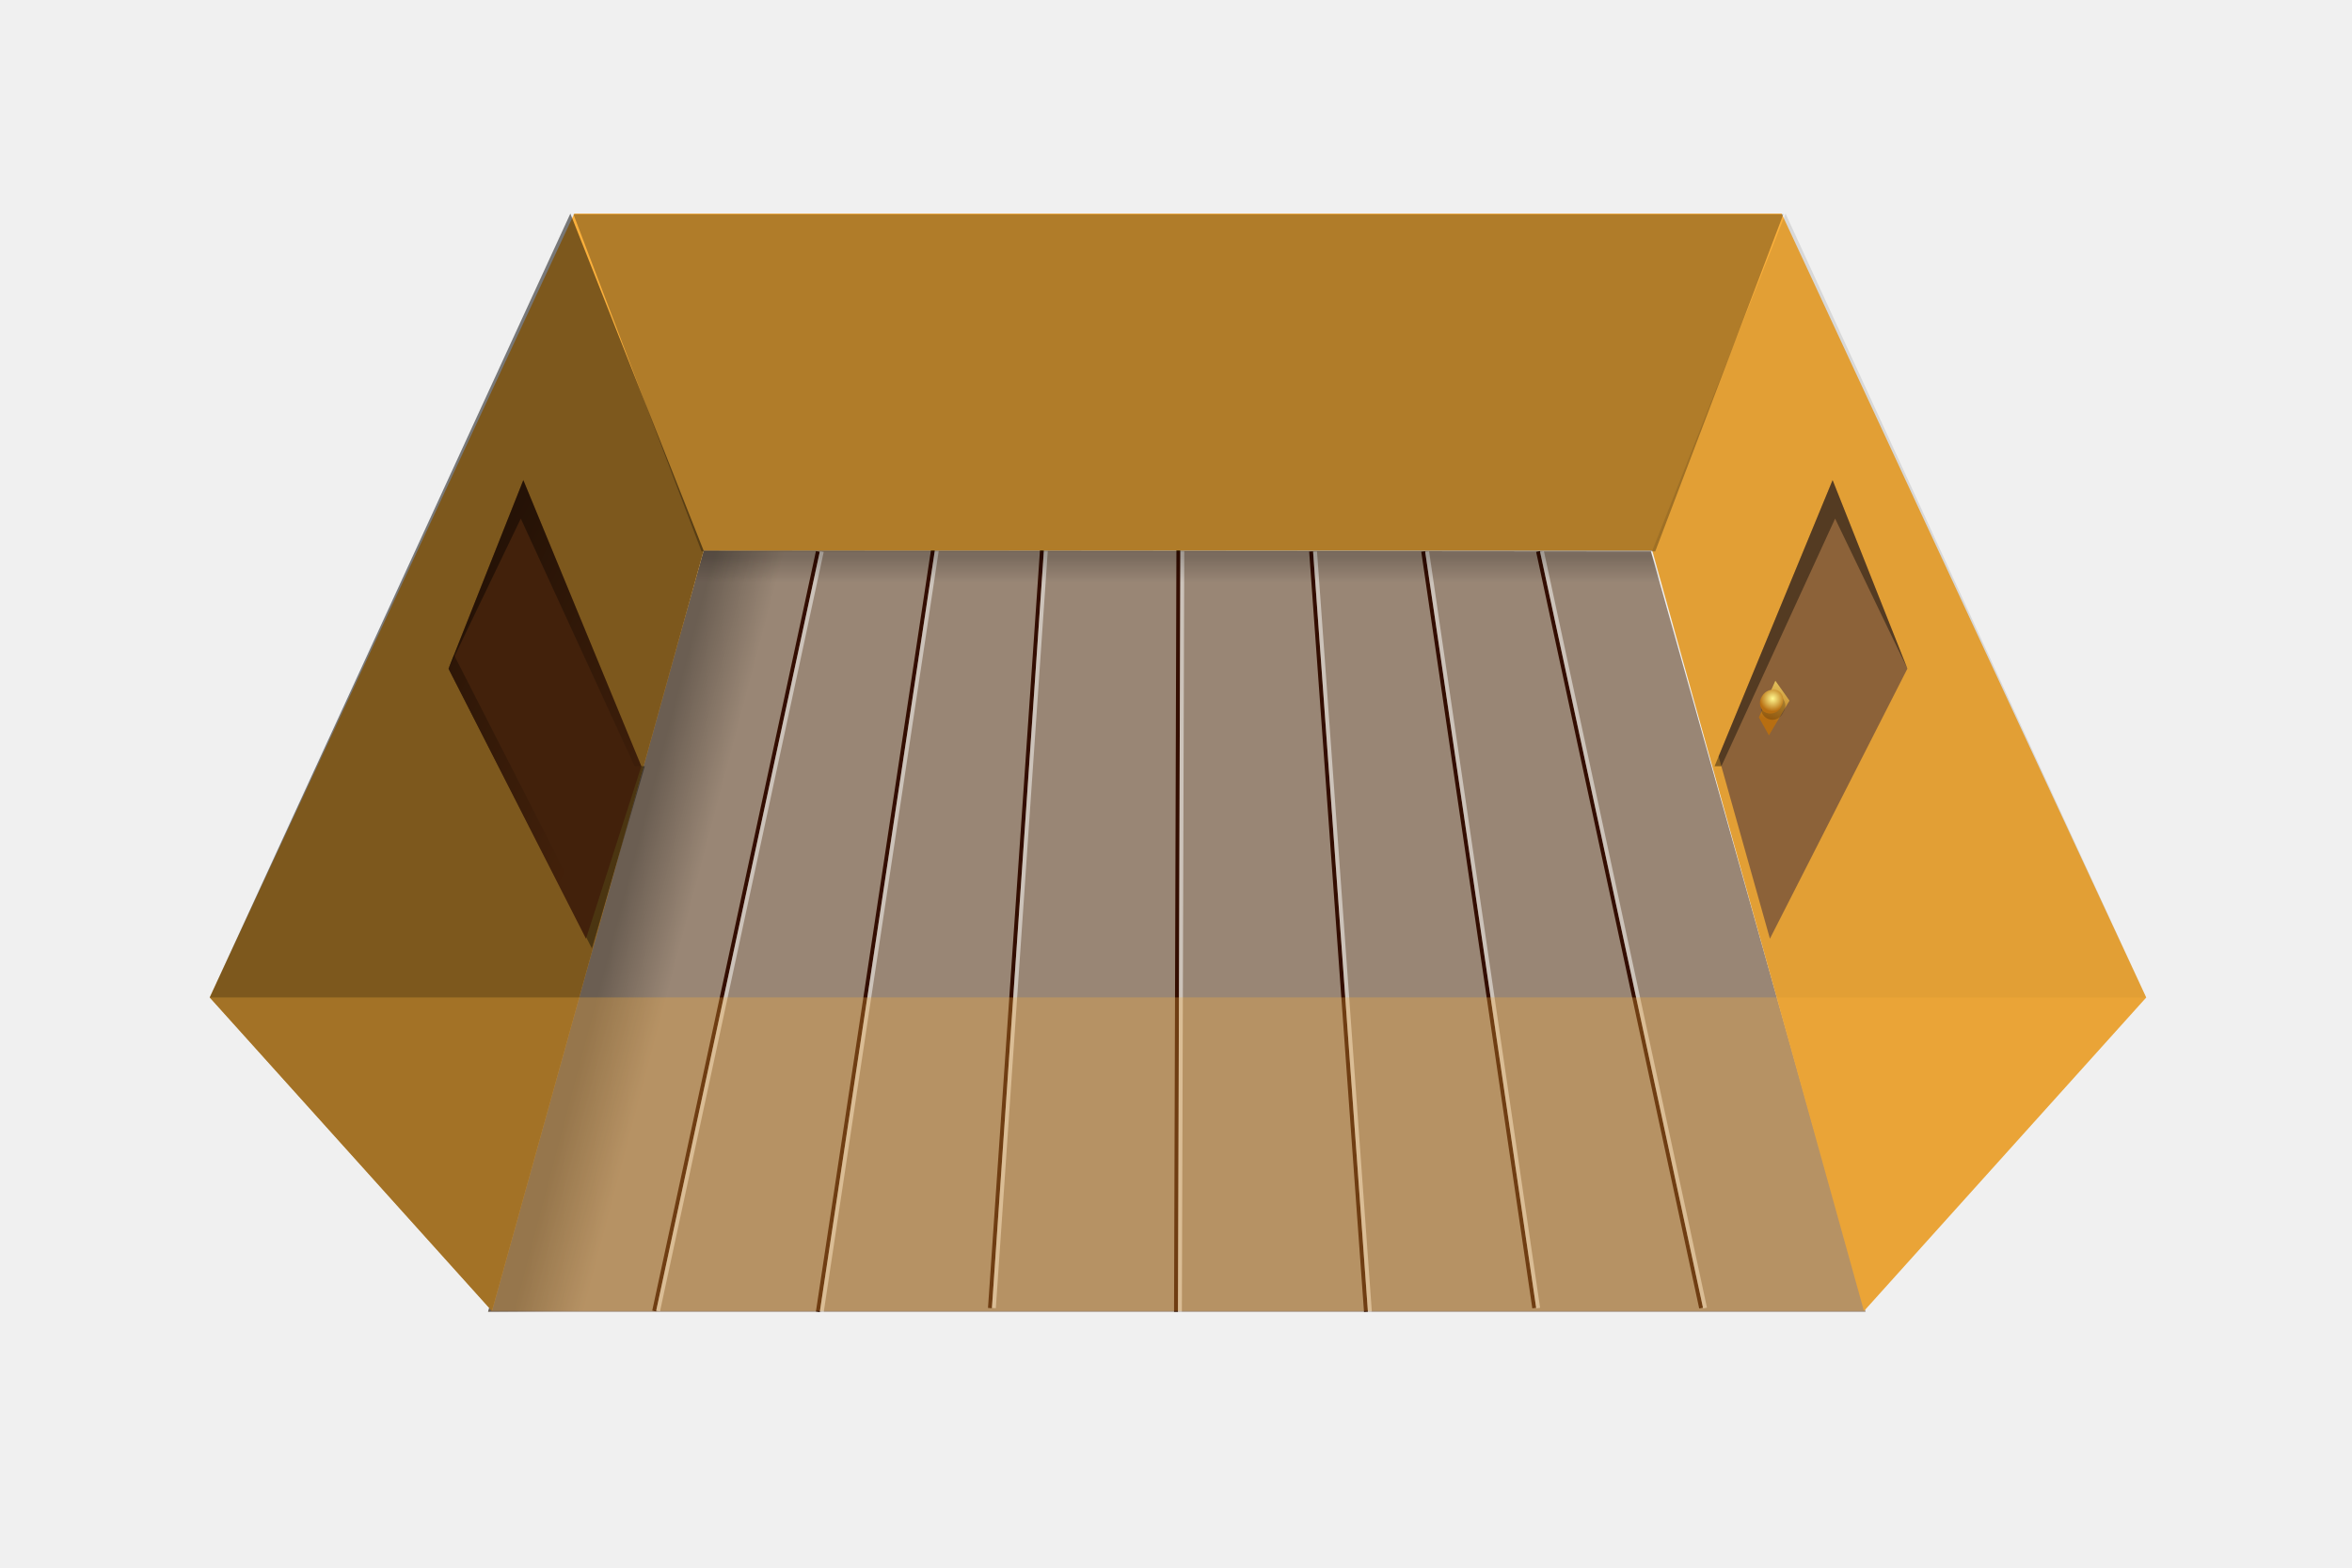
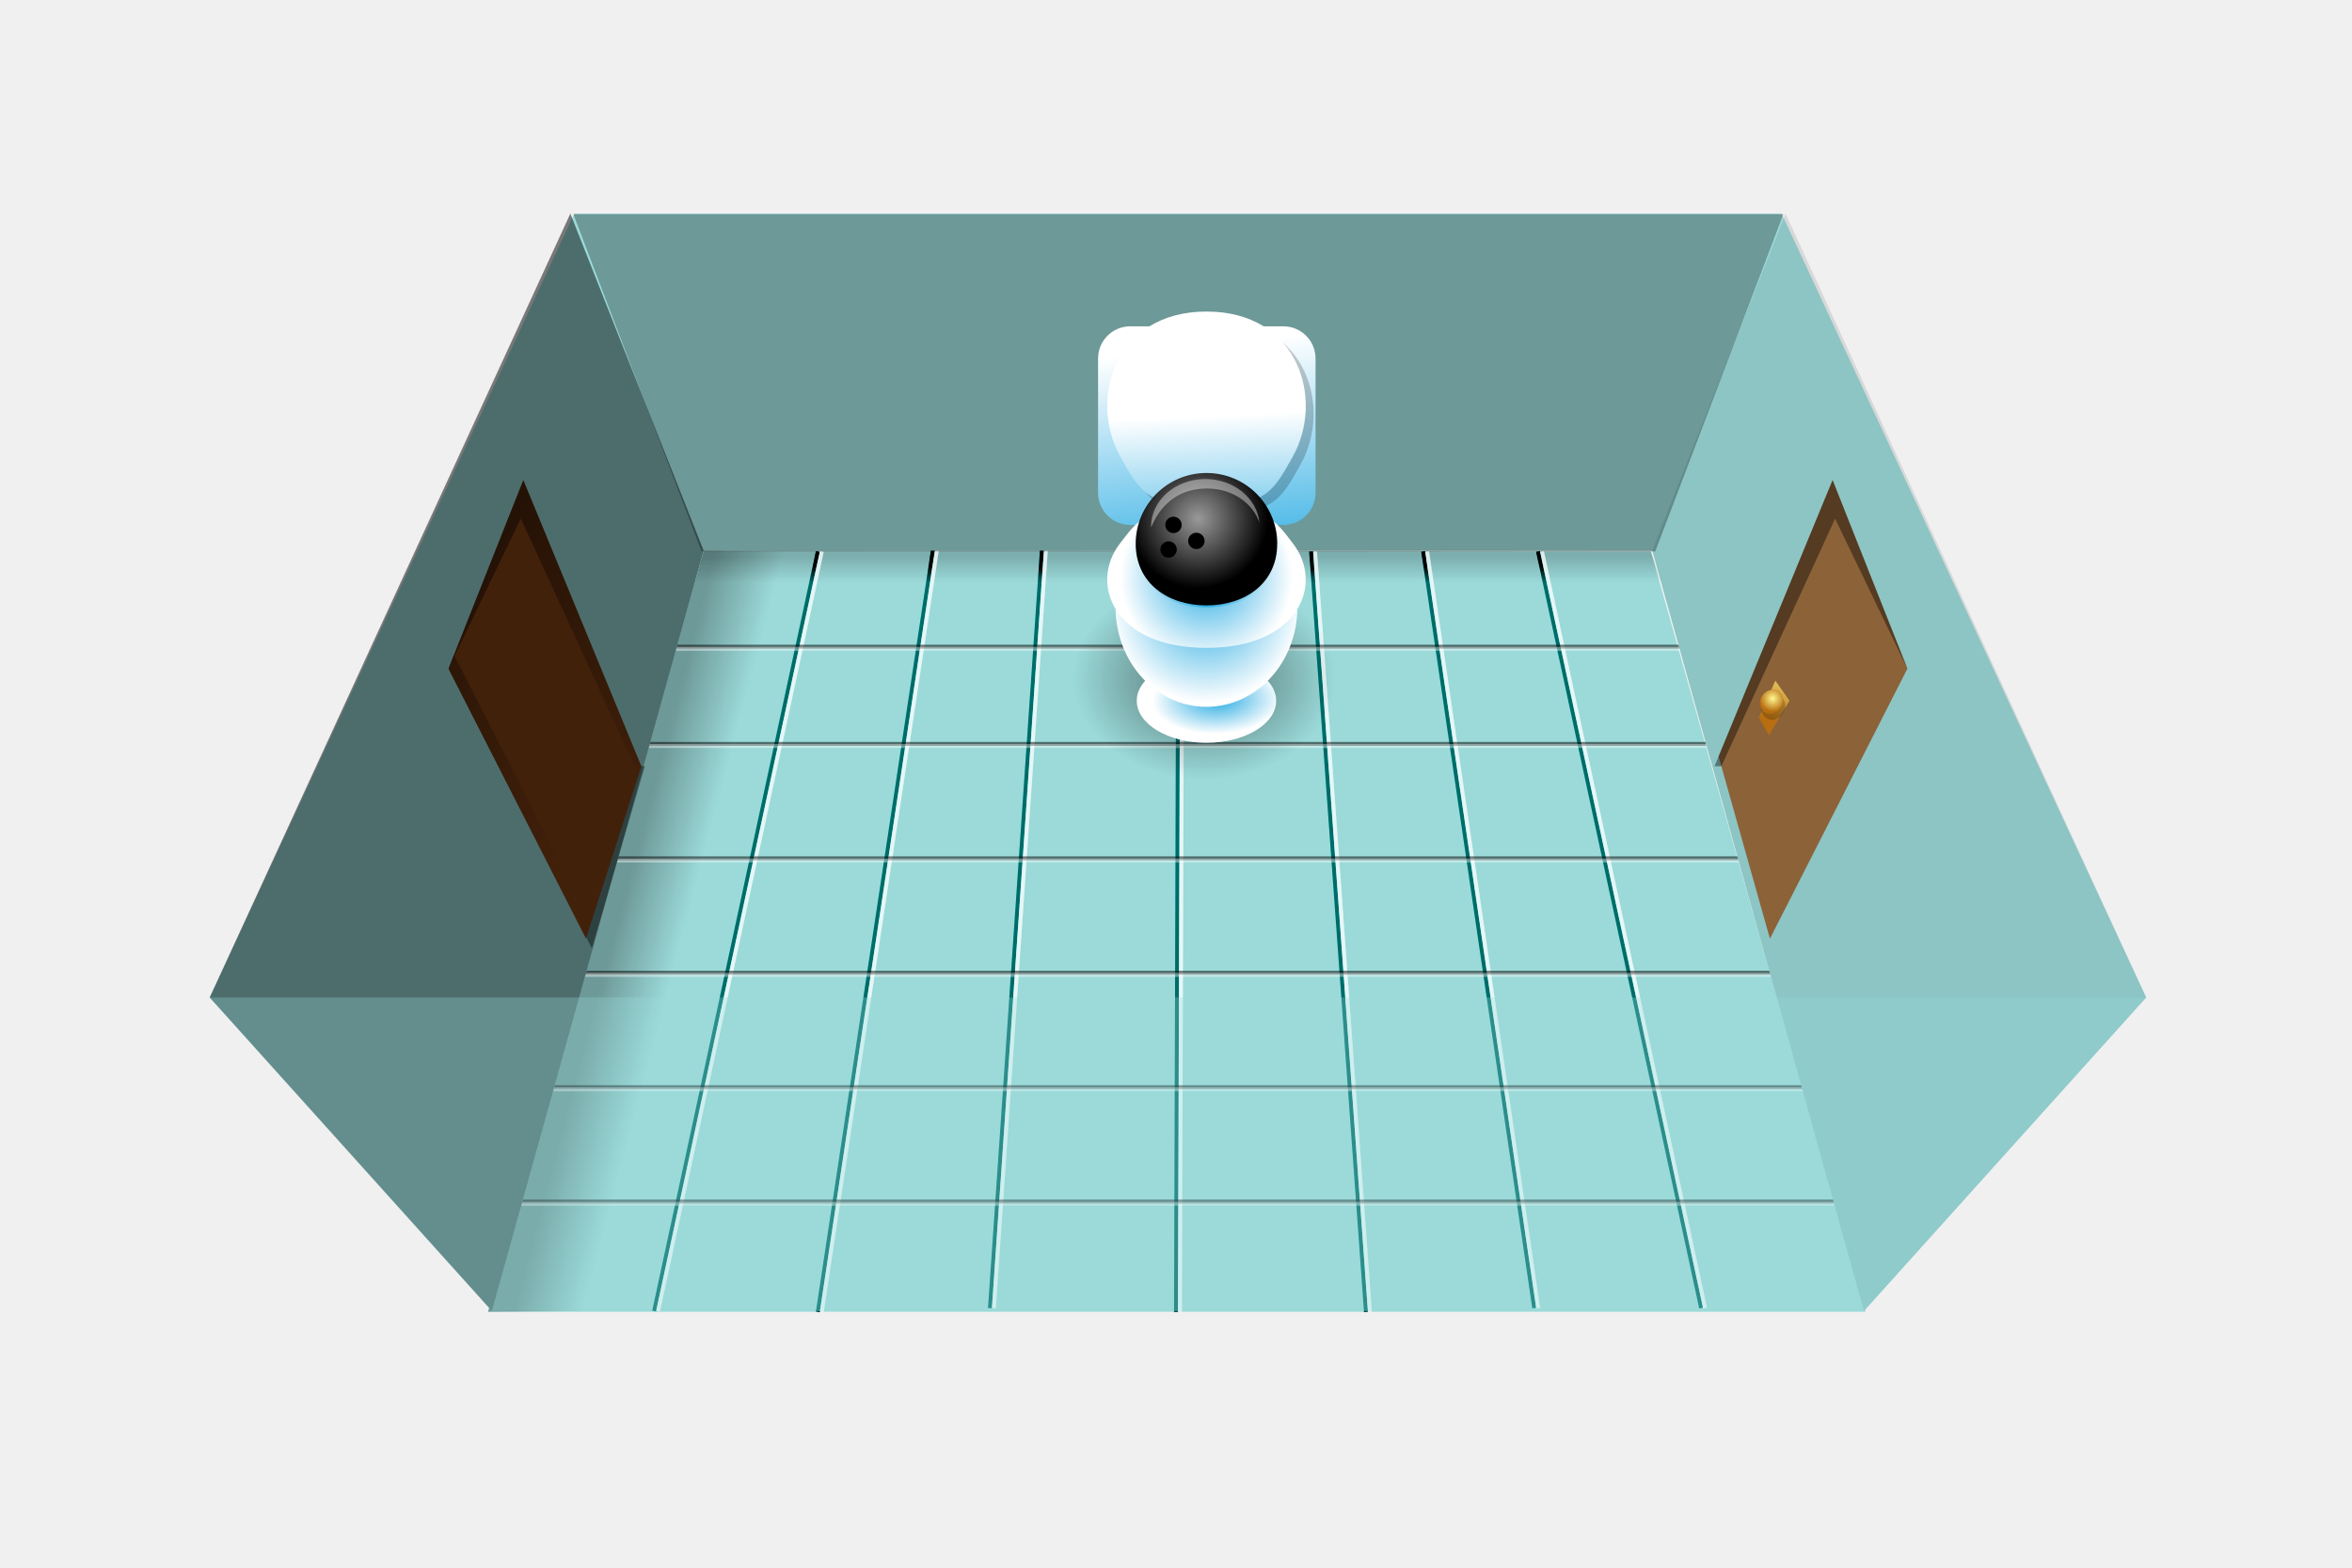
<svg xmlns="http://www.w3.org/2000/svg" xmlns:xlink="http://www.w3.org/1999/xlink" width="600" height="400" viewBox="0 0 600 400">
  <defs>
    <linearGradient id="a" x1="173.71" y1="240.41" x2="157.22" y2="236.05" gradientUnits="userSpaceOnUse">
      <stop offset="0" stop-color="#fff" />
      <stop offset="1" />
    </linearGradient>
    <linearGradient id="b" x1="300.54" y1="148.67" x2="300.54" y2="142" xlink:href="#a" />
    <linearGradient id="c" x1="184.37" y1="177.64" x2="114.86" y2="142.32" xlink:href="#a" />
    <linearGradient id="d" x1="150.27" y1="212.26" x2="77.38" y2="175.22" gradientUnits="userSpaceOnUse">
      <stop offset="0.01" stop-color="#fff" />
      <stop offset="1" />
    </linearGradient>
    <linearGradient id="e" x1="-38.3" y1="132.62" x2="-34.19" y2="148.76" gradientTransform="translate(558.77 74.94) rotate(31.6)" gradientUnits="userSpaceOnUse">
      <stop offset="0.01" stop-color="#fff78f" />
      <stop offset="1" stop-color="#b76e11" />
    </linearGradient>
    <radialGradient id="f" cx="-36.64" cy="143.81" r="3.31" gradientTransform="translate(558.77 74.94) rotate(31.6)" xlink:href="#e" />
+     <linearGradient id="g" x1="312.69" y1="148.74" x2="305.44" y2="88.49" gradientUnits="userSpaceOnUse">
+       <stop offset="0" stop-color="#29abe2" />
+       <stop offset="1" stop-color="#fff" />
+     </linearGradient>
+     <radialGradient id="h" cx="307.28" cy="182.47" r="33.47" gradientTransform="translate(0 32.58) scale(1 0.77)" gradientUnits="userSpaceOnUse">
+       <stop offset="0" />
+       <stop offset="1" stop-opacity="0" />
+     </radialGradient>
+     <radialGradient id="i" cx="310.5" cy="179" r="16.51" gradientTransform="translate(-2.74 93.12) rotate(-1.74) scale(1 0.53)" xlink:href="#g" />
+     <radialGradient id="j" cx="307.77" cy="154.95" r="24.32" xlink:href="#g" />
+     <radialGradient id="k" cx="307.77" cy="147.28" r="21.97" xlink:href="#g" />
+     <linearGradient id="l" x1="309.89" y1="147.84" x2="307.89" y2="106.09" xlink:href="#g" />
+     <radialGradient id="m" cx="305.65" cy="132.38" r="17.72" gradientUnits="userSpaceOnUse">
+       <stop offset="0" stop-color="#999" />
+       <stop offset="1" />
+     </radialGradient>
  </defs>
  <g style="isolation: isolate">
    <g>
-       <g>
-         <polygon points="181.43 287.13 155.85 287.13 147.61 324.53 174.64 324.53 181.43 287.13" style="fill: red;stroke: #fff;stroke-miterlimit: 10;stroke-width: 0.976px" />
-         <polygon points="214.43 287.13 188.85 287.13 182.49 324.53 209.52 324.53 214.43 287.13" style="fill: red;stroke: #fff;stroke-miterlimit: 10;stroke-width: 0.976px" />
-         <polygon points="247.43 287.13 221.85 287.13 217.37 324.53 244.41 324.53 247.43 287.13" style="fill: red;stroke: #fff;stroke-miterlimit: 10;stroke-width: 0.976px" />
-         <polygon points="280.44 287.13 254.86 287.13 252.25 324.53 279.29 324.53 280.44 287.13" style="fill: red;stroke: #fff;stroke-miterlimit: 10;stroke-width: 0.976px" />
-         <polygon points="313.44 287.13 287.86 287.13 287.13 324.53 314.17 324.53 313.44 287.13" style="fill: red;stroke: #fff;stroke-miterlimit: 10;stroke-width: 0.976px" />
-         <polygon points="346.44 287.13 320.87 287.13 322.02 324.53 349.05 324.53 346.44 287.13" style="fill: red;stroke: #fff;stroke-miterlimit: 10;stroke-width: 0.976px" />
-         <polygon points="379.45 287.13 353.87 287.13 356.9 324.53 383.93 324.53 379.45 287.13" style="fill: red;stroke: #fff;stroke-miterlimit: 10;stroke-width: 0.976px" />
-         <polygon points="412.45 287.13 386.87 287.13 391.78 324.53 418.81 324.53 412.45 287.13" style="fill: red;stroke: #fff;stroke-miterlimit: 10;stroke-width: 0.976px" />
-         <polygon points="445.46 287.13 419.88 287.13 426.66 324.53 453.69 324.53 445.46 287.13" style="fill: red;stroke: #fff;stroke-miterlimit: 10;stroke-width: 0.976px" />
-         <polygon points="188.92 245.79 164.96 245.79 157.75 278.52 182.99 278.52 188.92 245.79" style="fill: red;stroke: #fff;stroke-miterlimit: 10;stroke-width: 0.976px" />
-         <polygon points="219.85 245.79 195.88 245.79 190.32 278.52 215.56 278.52 219.85 245.79" style="fill: red;stroke: #fff;stroke-miterlimit: 10;stroke-width: 0.976px" />
-         <polygon points="250.78 245.79 226.81 245.79 222.89 278.52 248.13 278.52 250.78 245.79" style="fill: red;stroke: #fff;stroke-miterlimit: 10;stroke-width: 0.976px" />
-         <polygon points="281.71 245.79 257.74 245.79 255.46 278.52 280.7 278.52 281.71 245.79" style="fill: red;stroke: #fff;stroke-miterlimit: 10;stroke-width: 0.976px" />
-         <polygon points="312.64 245.79 288.67 245.79 288.03 278.52 313.27 278.52 312.64 245.79" style="fill: red;stroke: #fff;stroke-miterlimit: 10;stroke-width: 0.976px" />
-         <polygon points="343.56 245.79 319.6 245.79 320.6 278.52 345.85 278.52 343.56 245.79" style="fill: red;stroke: #fff;stroke-miterlimit: 10;stroke-width: 0.976px" />
-         <polygon points="374.49 245.79 350.52 245.79 353.17 278.52 378.42 278.52 374.49 245.79" style="fill: red;stroke: #fff;stroke-miterlimit: 10;stroke-width: 0.976px" />
-         <polygon points="405.42 245.79 381.45 245.79 385.74 278.52 410.99 278.52 405.42 245.79" style="fill: red;stroke: #fff;stroke-miterlimit: 10;stroke-width: 0.976px" />
-         <polygon points="436.35 245.79 412.38 245.79 418.31 278.52 443.56 278.52 436.35 245.79" style="fill: red;stroke: #fff;stroke-miterlimit: 10;stroke-width: 0.976px" />
-         <polygon points="195.53 209.35 172.98 209.35 166.62 238.22 190.3 238.22 195.53 209.35" style="fill: red;stroke: #fff;stroke-miterlimit: 10;stroke-width: 0.976px" />
-         <polygon points="224.63 209.35 202.08 209.35 197.17 238.22 220.85 238.22 224.63 209.35" style="fill: red;stroke: #fff;stroke-miterlimit: 10;stroke-width: 0.976px" />
-         <polygon points="253.73 209.35 231.18 209.35 227.72 238.22 251.39 238.22 253.73 209.35" style="fill: red;stroke: #fff;stroke-miterlimit: 10;stroke-width: 0.976px" />
-         <polygon points="282.83 209.35 260.28 209.35 258.27 238.22 281.94 238.22 282.83 209.35" style="fill: red;stroke: #fff;stroke-miterlimit: 10;stroke-width: 0.976px" />
-         <polygon points="311.93 209.35 289.38 209.35 288.81 238.22 312.49 238.22 311.93 209.35" style="fill: red;stroke: #fff;stroke-miterlimit: 10;stroke-width: 0.976px" />
-         <polygon points="341.03 209.35 318.47 209.35 319.36 238.22 343.04 238.22 341.03 209.35" style="fill: red;stroke: #fff;stroke-miterlimit: 10;stroke-width: 0.976px" />
-         <polygon points="370.12 209.35 347.57 209.35 349.91 238.22 373.58 238.22 370.12 209.35" style="fill: red;stroke: #fff;stroke-miterlimit: 10;stroke-width: 0.976px" />
-         <polygon points="399.22 209.35 376.67 209.35 380.46 238.22 404.13 238.22 399.22 209.35" style="fill: red;stroke: #fff;stroke-miterlimit: 10;stroke-width: 0.976px" />
-         <polygon points="428.32 209.35 405.77 209.35 411.01 238.22 434.68 238.22 428.32 209.35" style="fill: red;stroke: #fff;stroke-miterlimit: 10;stroke-width: 0.976px" />
-         <polygon points="201.41 176.97 180.12 176.97 174.46 202.64 196.75 202.64 201.41 176.97" style="fill: red;stroke: #fff;stroke-miterlimit: 10;stroke-width: 0.976px" />
-         <polygon points="228.88 176.97 207.59 176.97 203.22 202.64 225.51 202.64 228.88 176.97" style="fill: red;stroke: #fff;stroke-miterlimit: 10;stroke-width: 0.976px" />
-         <polygon points="256.35 176.97 235.06 176.97 231.98 202.64 254.28 202.64 256.35 176.97" style="fill: red;stroke: #fff;stroke-miterlimit: 10;stroke-width: 0.976px" />
-         <polygon points="283.82 176.97 262.53 176.97 260.75 202.64 283.04 202.64 283.82 176.97" style="fill: red;stroke: #fff;stroke-miterlimit: 10;stroke-width: 0.976px" />
-         <polygon points="311.3 176.97 290.01 176.97 289.51 202.64 311.8 202.64 311.3 176.97" style="fill: red;stroke: #fff;stroke-miterlimit: 10;stroke-width: 0.976px" />
-         <polygon points="338.77 176.97 317.48 176.97 318.27 202.64 340.56 202.64 338.77 176.97" style="fill: red;stroke: #fff;stroke-miterlimit: 10;stroke-width: 0.976px" />
-         <polygon points="366.24 176.97 344.95 176.97 347.03 202.64 369.32 202.64 366.24 176.97" style="fill: red;stroke: #fff;stroke-miterlimit: 10;stroke-width: 0.976px" />
-         <polygon points="393.71 176.97 372.42 176.97 375.79 202.64 398.08 202.64 393.71 176.97" style="fill: red;stroke: #fff;stroke-miterlimit: 10;stroke-width: 0.976px" />
-         <polygon points="421.19 176.97 399.9 176.97 404.55 202.64 426.84 202.64 421.19 176.97" style="fill: red;stroke: #fff;stroke-miterlimit: 10;stroke-width: 0.976px" />
-         <polygon points="206.66 148.02 186.49 148.02 181.43 170.99 202.49 170.99 206.66 148.02" style="fill: red;stroke: #fff;stroke-miterlimit: 10;stroke-width: 0.976px" />
-         <polygon points="232.68 148.02 212.51 148.02 208.61 170.99 229.66 170.99 232.68 148.02" style="fill: red;stroke: #fff;stroke-miterlimit: 10;stroke-width: 0.976px" />
-         <polygon points="258.7 148.02 238.53 148.02 235.78 170.99 256.84 170.99 258.7 148.02" style="fill: red;stroke: #fff;stroke-miterlimit: 10;stroke-width: 0.976px" />
-         <polygon points="284.71 148.02 264.55 148.02 262.95 170.99 284.01 170.99 284.71 148.02" style="fill: red;stroke: #fff;stroke-miterlimit: 10;stroke-width: 0.976px" />
-         <polygon points="310.73 148.02 290.57 148.02 290.12 170.99 311.18 170.99 310.73 148.02" style="fill: red;stroke: #fff;stroke-miterlimit: 10;stroke-width: 0.976px" />
-         <polygon points="336.75 148.02 316.59 148.02 317.29 170.99 338.35 170.99 336.75 148.02" style="fill: red;stroke: #fff;stroke-miterlimit: 10;stroke-width: 0.976px" />
-         <polygon points="362.77 148.02 342.61 148.02 344.47 170.99 365.52 170.99 362.77 148.02" style="fill: red;stroke: #fff;stroke-miterlimit: 10;stroke-width: 0.976px" />
-         <polygon points="388.79 148.02 368.63 148.02 371.64 170.99 392.7 170.99 388.79 148.02" style="fill: red;stroke: #fff;stroke-miterlimit: 10;stroke-width: 0.976px" />
-         <polygon points="414.81 148.02 394.64 148.02 398.81 170.99 419.87 170.99 414.81 148.02" style="fill: red;stroke: #fff;stroke-miterlimit: 10;stroke-width: 0.976px" />
-       </g>
-       <polygon points="124.5 334.7 179.5 140.5 421.15 140.71 475.91 334.7 124.5 334.7" style="fill: #998675" />
+       <polygon points="124.5 334.7 179.5 140.5 421.15 140.71 475.91 334.7 124.5 334.7" style="fill: #9bdad9" />
+       <polygon points="124.5 334.7 153.18 334.5 202.49 140.71 179.5 140.5 124.5 334.7" style="opacity: 0.3;mix-blend-mode: multiply;fill: url(#a)" />
+       <polygon points="179.5 140.5 421.15 140.71 424.23 150.02 176.85 150.02 179.5 140.5" style="opacity: 0.2;mix-blend-mode: multiply;fill: url(#b)" />
      <line x1="166.88" y1="334.5" x2="208.64" y2="140.71" style="fill: none;stroke: #000;stroke-miterlimit: 10;mix-blend-mode: overlay" />
      <line x1="208.64" y1="334.7" x2="238.08" y2="139.78" style="fill: none;stroke: #000;stroke-miterlimit: 10;mix-blend-mode: overlay" />
      <line x1="252.54" y1="333.76" x2="265.8" y2="140.39" style="fill: none;stroke: #000;stroke-miterlimit: 10;mix-blend-mode: overlay" />
      <line x1="300" y1="334.7" x2="300.61" y2="139.78" style="fill: none;stroke: #000;stroke-miterlimit: 10;mix-blend-mode: overlay" />
      <line x1="348.46" y1="334.7" x2="334.47" y2="140.71" style="fill: none;stroke: #000;stroke-miterlimit: 10;mix-blend-mode: overlay" />
      <line x1="391.39" y1="333.76" x2="363.06" y2="140.71" style="fill: none;stroke: #000;stroke-miterlimit: 10;mix-blend-mode: overlay" />
      <line x1="433.96" y1="333.76" x2="392.36" y2="140.71" style="fill: none;stroke: #000;stroke-miterlimit: 10;mix-blend-mode: overlay" />
      <g style="opacity: 0.5;mix-blend-mode: screen">
        <line x1="167.88" y1="334.5" x2="209.64" y2="140.71" style="fill: none;stroke: #fff;stroke-miterlimit: 10;mix-blend-mode: overlay" />
      </g>
      <g style="opacity: 0.5;mix-blend-mode: screen">
        <line x1="209.64" y1="334.7" x2="239.08" y2="139.78" style="fill: none;stroke: #fff;stroke-miterlimit: 10;mix-blend-mode: overlay" />
      </g>
      <g style="opacity: 0.5;mix-blend-mode: screen">
        <line x1="253.54" y1="333.76" x2="266.8" y2="140.39" style="fill: none;stroke: #fff;stroke-miterlimit: 10;mix-blend-mode: overlay" />
      </g>
      <g style="opacity: 0.5;mix-blend-mode: screen">
        <line x1="301" y1="334.7" x2="301.61" y2="139.78" style="fill: none;stroke: #fff;stroke-miterlimit: 10;mix-blend-mode: overlay" />
      </g>
      <g style="opacity: 0.5;mix-blend-mode: screen">
        <line x1="349.46" y1="334.7" x2="335.47" y2="140.71" style="fill: none;stroke: #fff;stroke-miterlimit: 10;mix-blend-mode: overlay" />
      </g>
      <g style="opacity: 0.5;mix-blend-mode: screen">
        <line x1="392.39" y1="333.76" x2="364.06" y2="140.71" style="fill: none;stroke: #fff;stroke-miterlimit: 10;mix-blend-mode: overlay" />
      </g>
      <g style="opacity: 0.5;mix-blend-mode: screen">
        <line x1="434.96" y1="333.76" x2="393.36" y2="140.71" style="fill: none;stroke: #fff;stroke-miterlimit: 10;mix-blend-mode: overlay" />
      </g>
-       <polygon points="124.5 334.7 153.18 334.5 202.49 140.71 179.5 140.5 124.5 334.7" style="opacity: 0.3;mix-blend-mode: multiply;fill: url(#a)" />
-       <polygon points="179.5 140.5 421.15 140.71 424.23 150.02 176.85 150.02 179.5 140.5" style="opacity: 0.2;mix-blend-mode: multiply;fill: url(#b)" />
+       <line x1="166.88" y1="334.5" x2="208.64" y2="140.71" style="fill: none;stroke: #000;stroke-miterlimit: 10;mix-blend-mode: overlay" />
+       <line x1="208.64" y1="334.7" x2="238.08" y2="139.78" style="fill: none;stroke: #000;stroke-miterlimit: 10;mix-blend-mode: overlay" />
+       <line x1="252.54" y1="333.76" x2="265.8" y2="140.39" style="fill: none;stroke: #000;stroke-miterlimit: 10;mix-blend-mode: overlay" />
+       <line x1="300" y1="334.7" x2="300.61" y2="139.78" style="fill: none;stroke: #000;stroke-miterlimit: 10;mix-blend-mode: overlay" />
+       <line x1="348.46" y1="334.7" x2="334.47" y2="140.71" style="fill: none;stroke: #000;stroke-miterlimit: 10;mix-blend-mode: overlay" />
+       <line x1="391.39" y1="333.76" x2="363.06" y2="140.71" style="fill: none;stroke: #000;stroke-miterlimit: 10;mix-blend-mode: overlay" />
+       <line x1="433.96" y1="333.76" x2="392.36" y2="140.71" style="fill: none;stroke: #000;stroke-miterlimit: 10;mix-blend-mode: overlay" />
+       <g style="opacity: 0.5;mix-blend-mode: screen">
+         <line x1="167.88" y1="334.5" x2="209.64" y2="140.71" style="fill: none;stroke: #fff;stroke-miterlimit: 10;mix-blend-mode: overlay" />
+       </g>
+       <g style="opacity: 0.5;mix-blend-mode: screen">
+         <line x1="209.64" y1="334.7" x2="239.08" y2="139.78" style="fill: none;stroke: #fff;stroke-miterlimit: 10;mix-blend-mode: overlay" />
+       </g>
+       <g style="opacity: 0.5;mix-blend-mode: screen">
+         <line x1="253.54" y1="333.76" x2="266.8" y2="140.39" style="fill: none;stroke: #fff;stroke-miterlimit: 10;mix-blend-mode: overlay" />
+       </g>
+       <g style="opacity: 0.5;mix-blend-mode: screen">
+         <line x1="301" y1="334.7" x2="301.61" y2="139.78" style="fill: none;stroke: #fff;stroke-miterlimit: 10;mix-blend-mode: overlay" />
+       </g>
+       <g style="opacity: 0.5;mix-blend-mode: screen">
+         <line x1="349.46" y1="334.7" x2="335.47" y2="140.71" style="fill: none;stroke: #fff;stroke-miterlimit: 10;mix-blend-mode: overlay" />
+       </g>
+       <g style="opacity: 0.5;mix-blend-mode: screen">
+         <line x1="392.39" y1="333.76" x2="364.06" y2="140.71" style="fill: none;stroke: #fff;stroke-miterlimit: 10;mix-blend-mode: overlay" />
+       </g>
+       <g style="opacity: 0.5;mix-blend-mode: screen">
+         <line x1="434.96" y1="333.76" x2="393.36" y2="140.71" style="fill: none;stroke: #fff;stroke-miterlimit: 10;mix-blend-mode: overlay" />
+       </g>
+       <g style="opacity: 0.5;mix-blend-mode: multiply">
+         <line x1="172.33" y1="165" x2="429.33" y2="165" style="fill: none;stroke: #000;stroke-miterlimit: 10" />
+         <line x1="164.52" y1="189.81" x2="435.22" y2="189.81" style="fill: none;stroke: #000;stroke-miterlimit: 10" />
+         <line x1="157.27" y1="219" x2="443.56" y2="219" style="fill: none;stroke: #000;stroke-miterlimit: 10" />
+         <line x1="149" y1="248.19" x2="453.7" y2="248.19" style="fill: none;stroke: #000;stroke-miterlimit: 10" />
+         <line x1="140.73" y1="277.39" x2="459.92" y2="277.39" style="fill: none;stroke: #000;stroke-miterlimit: 10" />
+         <line x1="132.1" y1="306.58" x2="468.39" y2="306.58" style="fill: none;stroke: #000;stroke-miterlimit: 10" />
+       </g>
+       <g style="opacity: 0.4;mix-blend-mode: screen">
+         <line x1="172.33" y1="165.56" x2="429.33" y2="165.56" style="fill: none;stroke: #fff;stroke-miterlimit: 10" />
+         <line x1="164.52" y1="190.36" x2="435.22" y2="190.36" style="fill: none;stroke: #fff;stroke-miterlimit: 10" />
+         <line x1="157.27" y1="219.56" x2="443.56" y2="219.56" style="fill: none;stroke: #fff;stroke-miterlimit: 10" />
+         <line x1="149" y1="248.75" x2="453.7" y2="248.75" style="fill: none;stroke: #fff;stroke-miterlimit: 10" />
+         <line x1="140.73" y1="277.94" x2="459.92" y2="277.94" style="fill: none;stroke: #fff;stroke-miterlimit: 10" />
+         <line x1="132.1" y1="307.14" x2="468.39" y2="307.14" style="fill: none;stroke: #fff;stroke-miterlimit: 10" />
+       </g>
    </g>
    <g>
-       <polygon points="53.5 254.5 125.5 334.5 179.5 140.5 421.5 140.5 475.5 334.5 547.5 254.5 454.5 54.5 146.5 54.5 53.5 254.5" style="fill: #fbb03b" />
+       <polygon points="53.5 254.5 125.5 334.5 179.5 140.5 421.5 140.5 475.5 334.5 547.5 254.5 454.5 54.5 146.5 54.5 53.5 254.5" style="fill: #9bdad9" />
      <polygon points="454.94 54.66 146.28 54.66 178.97 140.71 422.25 140.71 454.94 54.66" style="opacity: 0.3;mix-blend-mode: multiply" />
      <polygon points="125.5 334.5 53.5 254.5 145.5 54.5 179.5 140.5 125.5 334.5" style="opacity: 0.5;mix-blend-mode: multiply" />
      <polygon points="475.5 334.5 547.5 254.5 455.5 54.5 421.5 140.5 475.5 334.5" style="opacity: 0.1;mix-blend-mode: multiply" />
-       <polygon points="53.5 254.5 547.5 254.5 475.5 334.5 125.5 334.5 53.5 254.5" style="fill: #fbb03b;opacity: 0.3" />
+       <polygon points="53.5 254.5 547.5 254.5 475.5 334.5 125.5 334.5 53.5 254.5" style="fill: #9bdad9;opacity: 0.3" />
    </g>
    <g>
      <polygon points="151 242 114.42 170.61 163.61 195.5 164.5 195.5 151 242" style="fill: #999;mix-blend-mode: multiply" />
      <polygon points="467.5 122.5 486.58 170.61 451.51 239.51 438.42 193 467.5 122.5" style="fill: #8c6239" />
      <polygon points="437.39 195.5 439.13 195.5 468.14 132.32 486.58 170.61 469.89 128.52 467.5 122.5 437.39 195.5" style="fill: #999;mix-blend-mode: multiply" />
      <polygon points="133.5 122.5 114.42 170.61 149.49 239.51 163.61 195.5 133.5 122.5" style="fill: #42210b" />
      <polygon points="163.61 195.5 161.88 195.5 132.86 132.32 114.42 170.61 131.11 128.52 133.5 122.5 163.61 195.5" style="opacity: 0.5;mix-blend-mode: multiply;fill: url(#c)" />
      <polygon points="149.49 239.51 114.42 170.61 115.81 167.1 150.67 235.3 149.49 239.51" style="opacity: 0.5;mix-blend-mode: multiply;fill: url(#d)" />
      <polygon points="451.26 187.62 448.69 183.04 452.9 173.69 456.5 178.77 451.26 187.62" style="fill: url(#e)" />
      <path d="M454.88,181.84a2.93,2.93,0,1,1-5-2.94,3.29,3.29,0,0,1,3.91-1.5A3,3,0,0,1,454.88,181.84Z" style="fill: #999;opacity: 0.5;mix-blend-mode: multiply" />
      <path d="M454.37,180.39a3.09,3.09,0,0,1-4.42,1.19,3,3,0,0,1-.46-3.94,3.28,3.28,0,0,1,3.82-1.53C454.86,176.72,455.43,178.67,454.37,180.39Z" style="fill: url(#f)" />
    </g>
+     <g>
+       <rect x="280.12" y="83.26" width="55.48" height="50.68" rx="8.21" ry="8.21" style="fill: url(#g)" />
+       <path d="M331.79,118.49c8.08-14.36,1.64-37-22-37s-30.1,22.64-22,37c4.66,8.28,6.59,12.8,22,12.8S327.13,126.77,331.79,118.49Z" style="fill: gray;opacity: 0.4;mix-blend-mode: multiply" />
+       <ellipse cx="307.28" cy="173.69" rx="33.47" ry="25.88" style="opacity: 0.5;mix-blend-mode: multiply;fill: url(#h)" />
+       <ellipse cx="307.77" cy="178.81" rx="17.78" ry="10.71" style="fill: url(#i)" />
+       <ellipse cx="307.77" cy="154.95" rx="23.19" ry="25.4" style="fill: url(#j)" />
+       <path d="M322.95,140.33c3.35,6.63-2.72,14.62-15.18,14.62s-18.52-8-15.18-14.62c2.32-4.6,8.86-7.41,15.18-7.41S320.62,135.73,322.95,140.33Zm-15.18-11c-15.44,0-17.37,3.26-22,9.25-8.08,10.37-1.64,26.73,22,26.73s30.1-16.36,22-26.73C325.13,132.55,323.2,129.29,307.77,129.29Z" style="fill: url(#k)" />
+       <path d="M329.79,116.49c8.08-14.36,1.64-37-22-37s-30.1,22.64-22,37c4.66,8.28,6.59,12.8,22,12.8S325.13,124.77,329.79,116.49Z" style="fill: url(#l)" />
+       <path d="M325.82,138.74c0,10-8.08,15.73-18.05,15.73s-18.05-5.76-18.05-15.73a18.05,18.05,0,0,1,36.11,0Z" style="fill: url(#m)" />
+       <circle cx="299.35" cy="133.93" r="2.09" />
+       <circle cx="305.2" cy="138.02" r="2.09" />
+       <circle cx="298.11" cy="140.21" r="2.09" />
+       <path d="M308,124.64c6.3,0,11.61,3.7,13.29,8.77-.58-6.26-6.53-11.19-13.8-11.19-7.65,0-13.86,5.46-13.86,12.19C293.66,135.61,296,124.64,308,124.64Z" style="fill: #fff;opacity: 0.4;mix-blend-mode: screen" />
+     </g>
  </g>
</svg>
